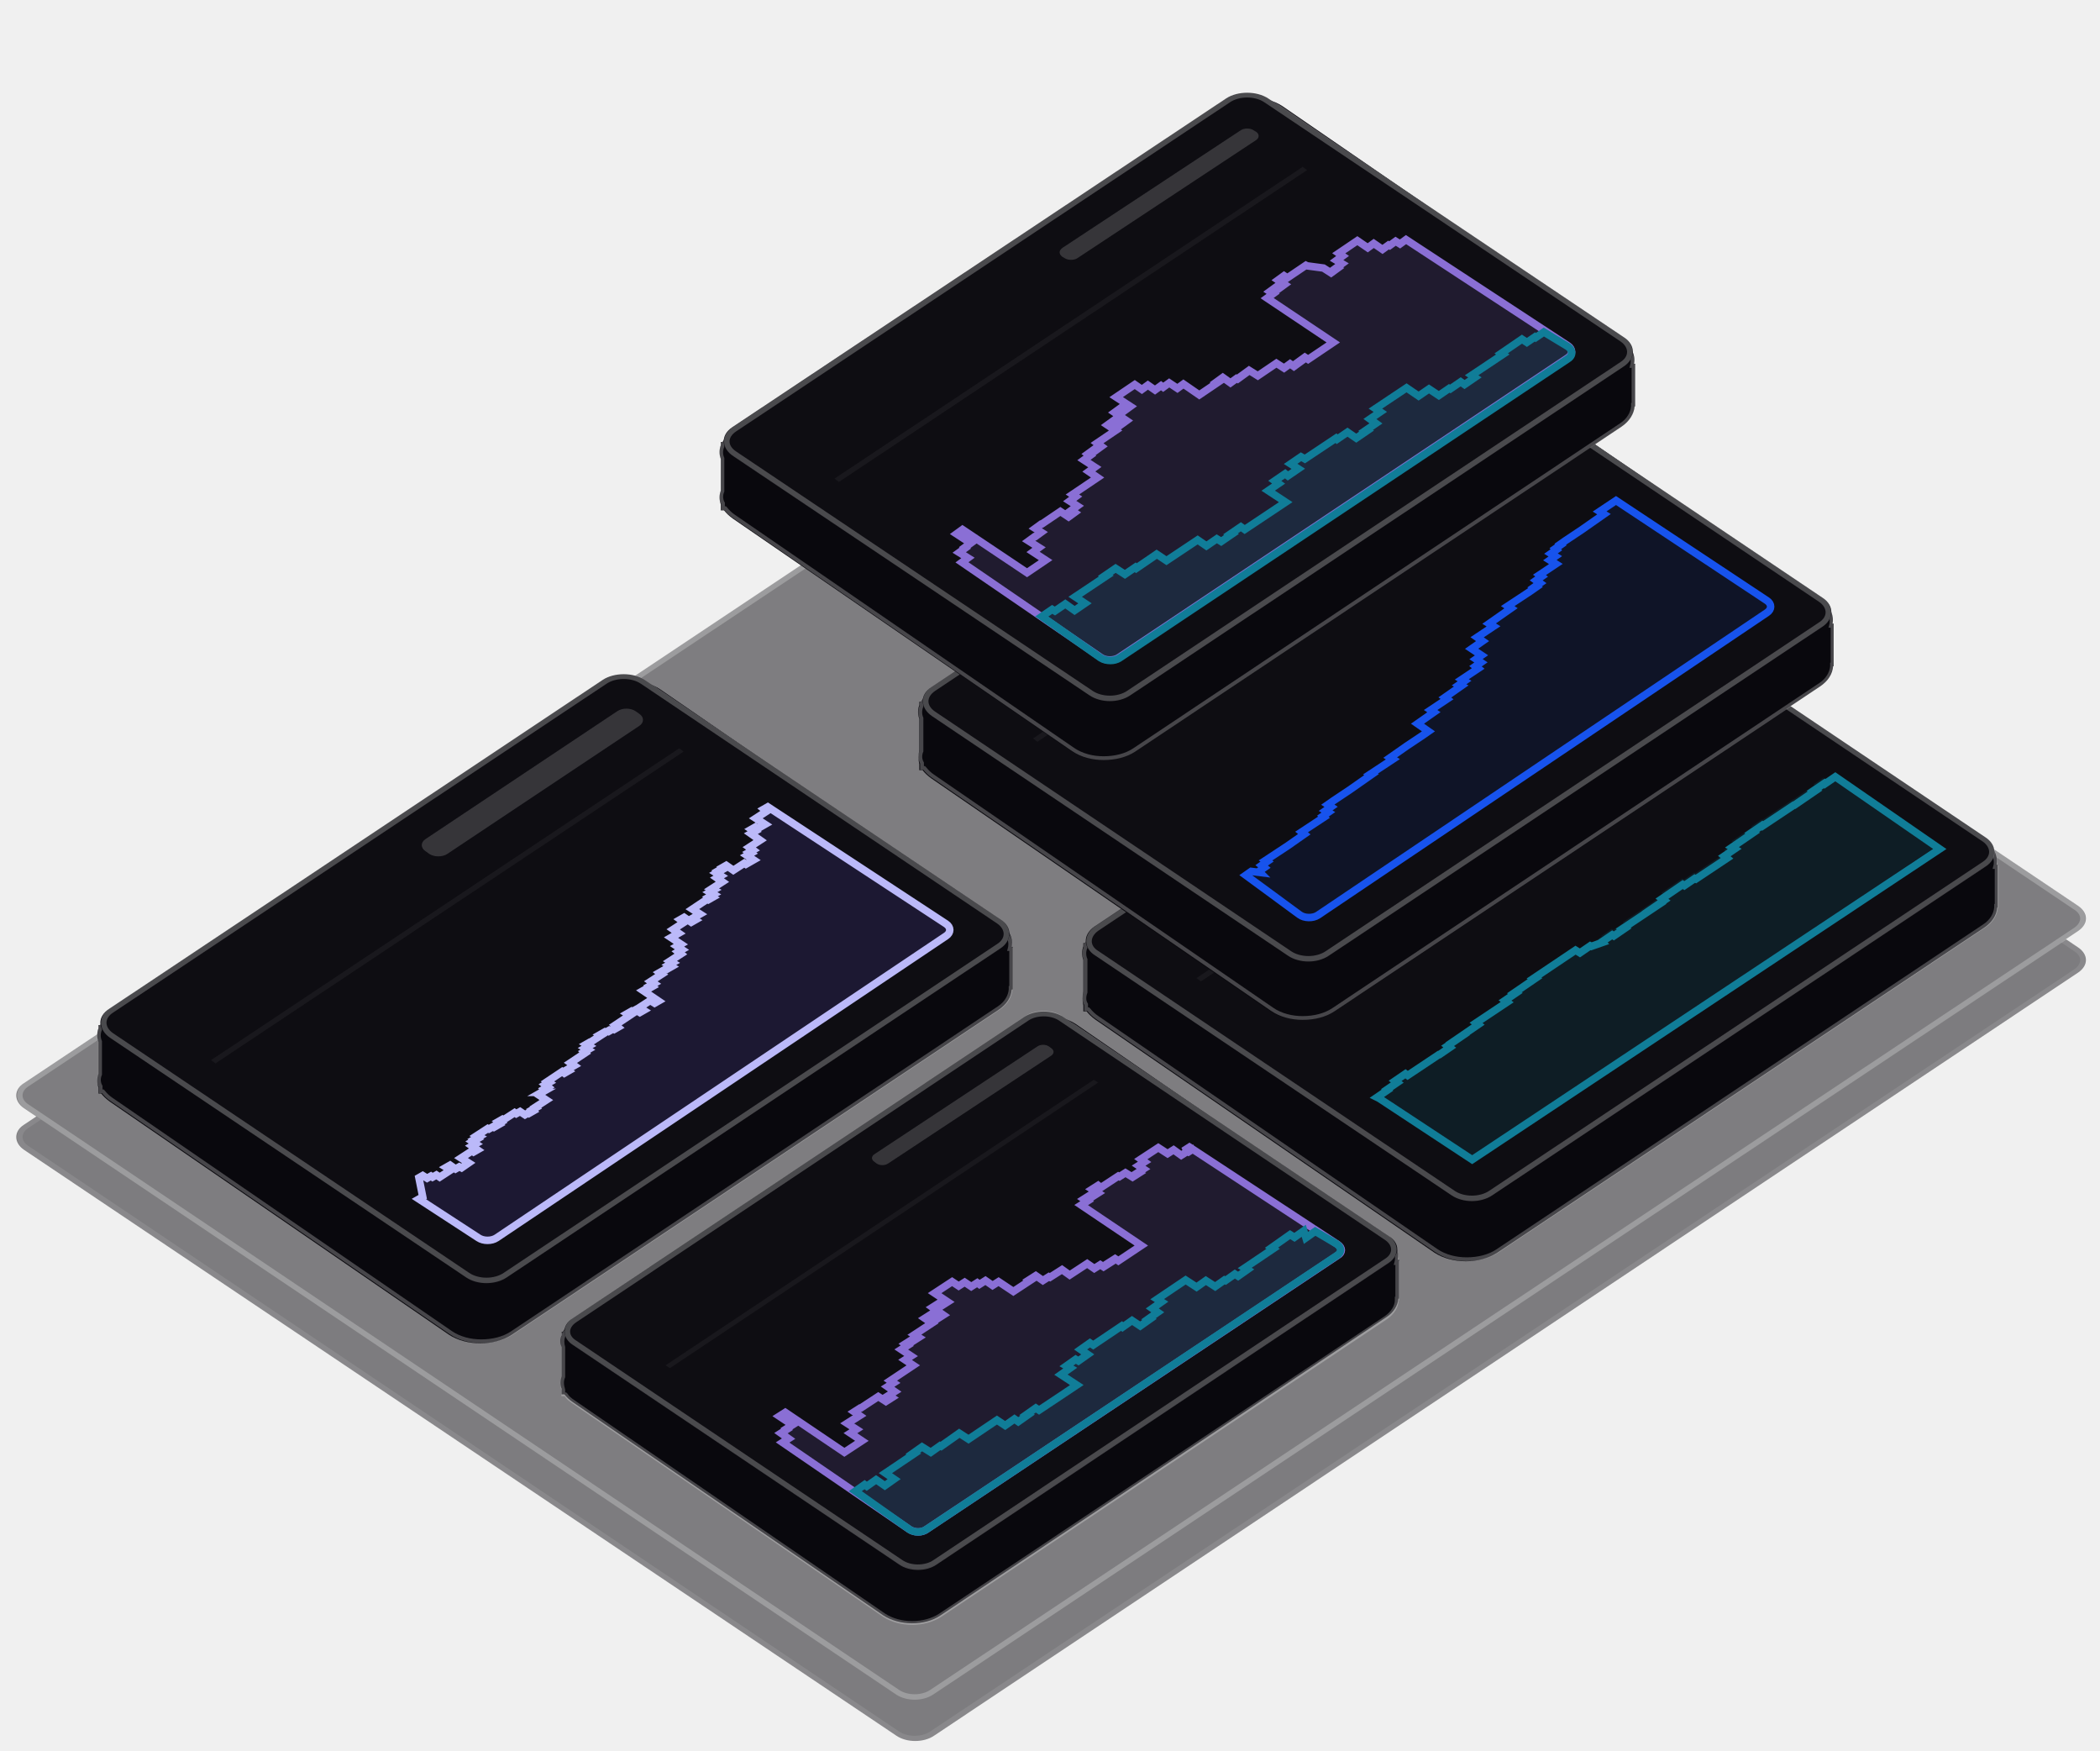
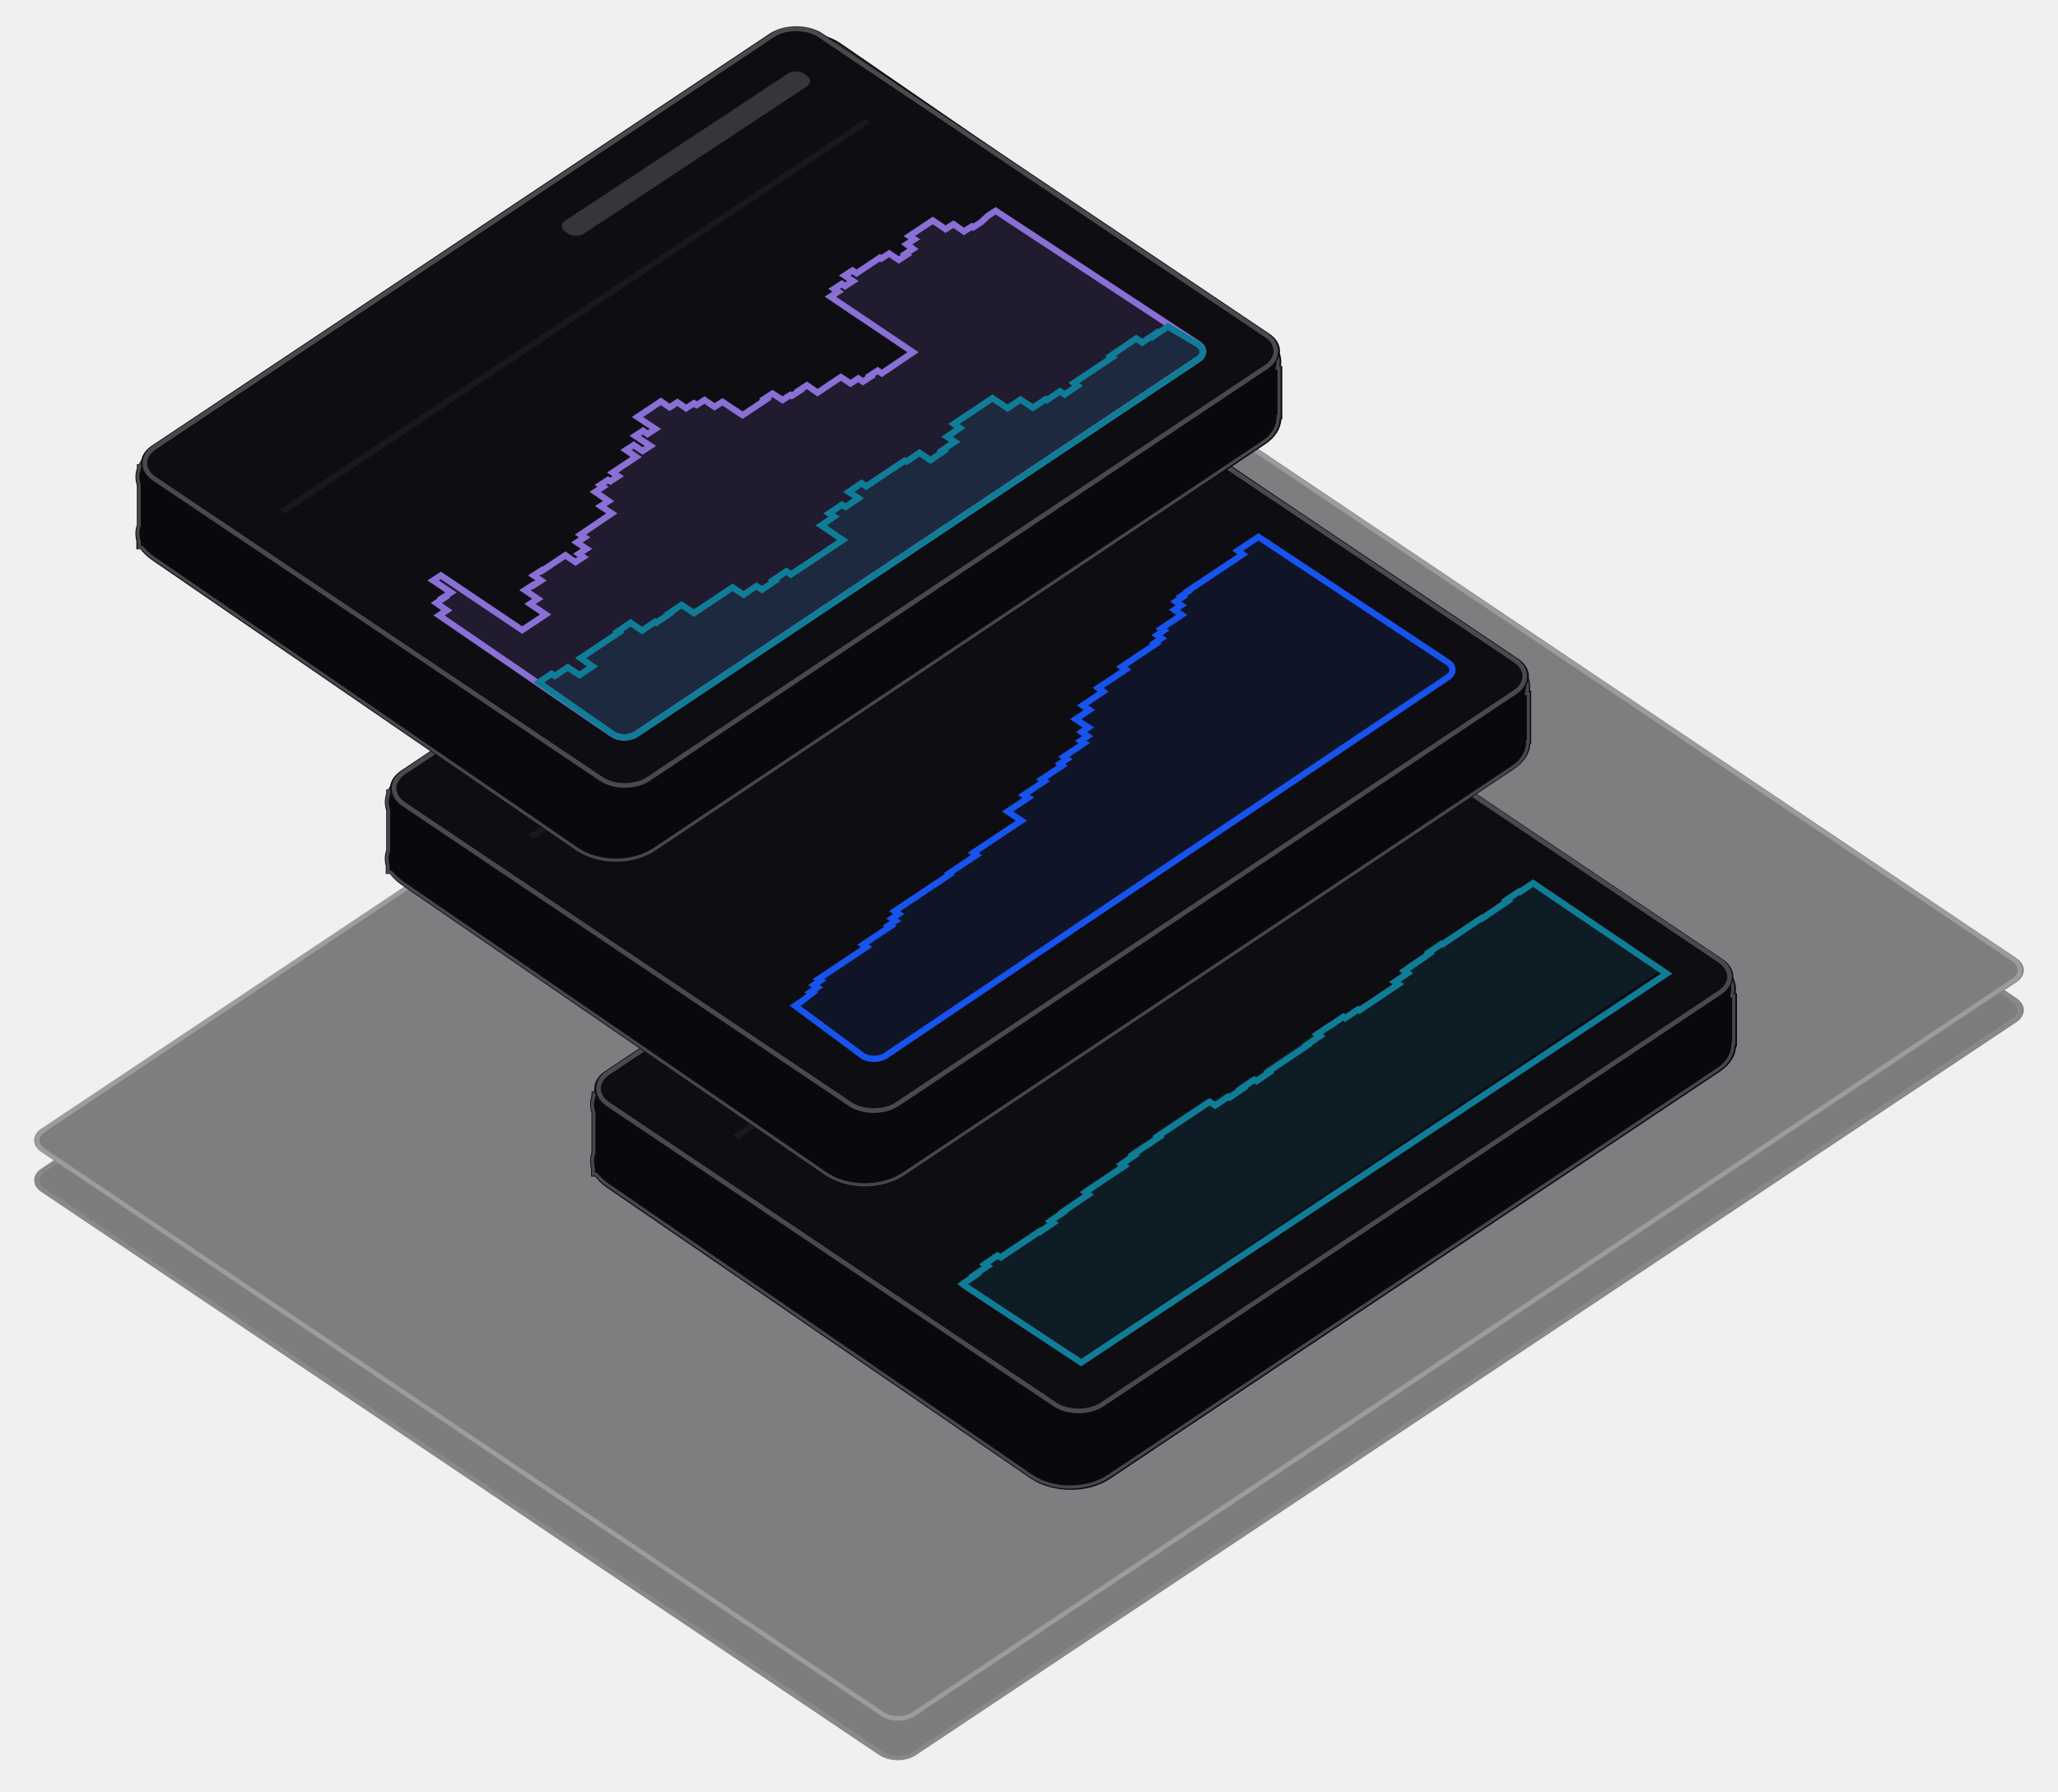
- <svg xmlns="http://www.w3.org/2000/svg" version="1.1" id="Layer_1" x="0px" y="0px" viewBox="0 0 384 320" style="enable-background:new 0 0 384 320;" xml:space="preserve">
+ <svg xmlns="http://www.w3.org/2000/svg" version="1.1" id="Layer_1" x="0px" y="0px" viewBox="0 0 448.1 390.1" style="enable-background:new 0 0 448.1 390.1;" xml:space="preserve">
  <style type="text/css">
	.st0{opacity:0.5;}
	.st1{fill:#09080D;}
	.st2{fill:none;stroke:#FFFFFF;stroke-opacity:0.1;}
	.st3{fill:#0B0A0F;}
	.st4{fill:none;stroke:#FFFFFF;stroke-opacity:0.25;}
	.st5{fill:none;stroke:#FFFFFF;stroke-width:0.691;stroke-opacity:0.25;}
	.st6{fill:#0E0D12;}
	.st7{fill:#FFFFFF;fill-opacity:5.000000e-02;}
- 	.st8{fill:#705BEF;fill-opacity:0.15;stroke:#BBB9F9;stroke-width:1.372;stroke-linecap:round;}
- 	.st9{opacity:0.2;fill:#D9D9D9;enable-background:new    ;}
- 	.st10{fill:#107D98;fill-opacity:0.15;}
- 	.st11{fill:none;stroke:#107D98;stroke-width:1.372;stroke-linecap:round;}
- 	.st12{fill:#1753ED;fill-opacity:0.1;stroke:#1753ED;stroke-width:1.372;stroke-linecap:round;}
- 	.st13{fill:#8A6FD5;fill-opacity:0.15;stroke:#8A6FD5;stroke-width:1.372;stroke-linecap:round;}
- 	.st14{fill:#107D98;fill-opacity:0.15;stroke:#107D98;stroke-width:1.372;stroke-linecap:round;}
+ 	.st8{fill:#107D98;fill-opacity:0.15;}
+ 	.st9{fill:none;stroke:#107D98;stroke-width:1.372;stroke-linecap:round;}
+ 	.st10{opacity:0.2;fill:#D9D9D9;enable-background:new    ;}
+ 	.st11{fill:#1753ED;fill-opacity:0.1;stroke:#1753ED;stroke-width:1.372;stroke-linecap:round;}
+ 	.st12{fill:#8A6FD5;fill-opacity:0.15;stroke:#8A6FD5;stroke-width:1.372;stroke-linecap:round;}
+ 	.st13{fill:#107D98;fill-opacity:0.15;stroke:#107D98;stroke-width:1.372;stroke-linecap:round;}
</style>
  <g class="st0">
-     <path class="st1" d="M4.4,205.6L213.7,66.1c1.9-1.3,5-1.3,6.9,0L380,173.2c1.9,1.3,1.9,3.3,0,4.6L170.8,317.3c-1.9,1.3-5,1.3-6.9,0   L4.4,210.2C2.5,208.9,2.5,206.8,4.4,205.6z" />
-     <path class="st2" d="M4.9,205.8L214.1,66.4c1.7-1.1,4.4-1.1,6.1,0l159.4,107.1c1.7,1.1,1.7,2.9,0,4.1L170.3,317   c-1.7,1.1-4.4,1.1-6.1,0L4.9,209.9C3.2,208.8,3.2,206.9,4.9,205.8z" />
-     <path class="st3" d="M4.4,198L213.7,58.5c1.9-1.3,5-1.3,6.9,0L380,165.6c1.9,1.3,1.9,3.3,0,4.6L170.8,309.7c-1.9,1.3-5,1.3-6.9,0   L4.4,202.6C2.5,201.3,2.5,199.2,4.4,198z" />
-     <path class="st4" d="M4.9,198.2L214.1,58.8c1.7-1.1,4.4-1.1,6.1,0l159.4,107.1c1.7,1.1,1.7,2.9,0,4.1L170.3,309.4   c-1.7,1.1-4.4,1.1-6.1,0L4.9,202.3C3.2,201.2,3.2,199.3,4.9,198.2z" />
-   </g>
-   <path class="st1" d="M18,196.3v-5.8c-0.3-0.8-0.3-1.7,0-2.5v-0.6h0.3c0.4-0.7,1-1.4,1.9-2l89-59.4c3.2-2.1,8.3-2.1,11.5,0l62,42.6  c1.8,1.2,2.6,2.9,2.3,4.5h0.2v7.8H185c-0.1,1.4-0.9,2.7-2.4,3.7l-89,59.4c-3.2,2.1-8.3,2.1-11.5,0l-62-42.6c-0.7-0.5-1.2-1-1.6-1.5  H18v-1.1C17.7,197.9,17.7,197.1,18,196.3L18,196.3z" />
-   <path class="st5" d="M18.3,196.4L18.3,196.4l0-5.9l0-0.1c-0.3-0.7-0.3-1.5,0-2.2l0-0.1v-0.3h0.1l0.1-0.2c0.4-0.7,1-1.3,1.8-1.9  l89-59.4h0c1.5-1,3.5-1.5,5.6-1.5c2,0,4,0.5,5.6,1.6l0,0l62,42.6l0,0c1.7,1.2,2.4,2.7,2.2,4.1l-0.1,0.4h0.3v7.1h-0.1l0,0.3  c-0.1,1.2-0.8,2.5-2.2,3.4l-89,59.4c-1.5,1-3.5,1.5-5.6,1.5c-2,0-4-0.5-5.6-1.6l0,0l-62-42.6l0,0c-0.6-0.4-1.1-0.9-1.5-1.4l-0.1-0.1  h-0.4v-0.8l0-0.1C18,197.9,18,197.1,18.3,196.4z" />
-   <path class="st6" d="M20,184.4l90.2-60.1c2.1-1.4,5.6-1.4,7.7,0l65.1,43.8c2.1,1.4,2.1,3.8,0,5.2l-90.2,60.1c-2.1,1.4-5.6,1.4-7.7,0  L20,189.6C17.8,188.1,17.8,185.8,20,184.4z" />
-   <path class="st4" d="M20.4,184.7l90.2-60.1c1.9-1.3,5-1.3,6.9,0l65.1,43.8c1.9,1.3,1.9,3.4,0,4.6l-90.2,60.1c-1.9,1.3-5,1.3-6.9,0  l-65.1-43.8C18.5,188,18.5,185.9,20.4,184.7z" />
-   <path class="st7" d="M38.6,193.8l85.6-57l0.8,0.6l-85.6,57L38.6,193.8z" />
-   <path class="st8" d="M77.3,218.8l-0.7,0.4l10.9,7.1c0.9,0.6,2.4,0.6,3.3,0l82.2-55.2c0.9-0.6,0.9-1.6,0-2.2l-32.6-21.4l-0.7,0.4  l0.5,0.4l-2,1.3l1.7,1.1l-0.7,0.4h0l-0.7,0.4l-0.4-0.3l-0.7,0.4l0.6,0.4l-0.7,0.4l1.7,1.2l-2,1.3l0.7,0.5l-0.7,0.4l0.3,0.2l-0.7,0.4  l1.2,0.8l-0.7,0.4l0,0l-0.7,0.4l-0.3-0.2l-2,1.3l-1.3-0.9l-0.7,0.4l0.1,0.1l-0.7,0.4l0.2,0.1l-0.7,0.4l0.8,0.5l-0.7,0.4l1,0.7  l-2,1.3l0.4,0.2l-0.7,0.4l0.7,0.4l-0.7,0.4l0.4,0.2l-0.7,0.4l-0.2-0.1l-2.7,1.8l1.4,0.9l-0.7,0.4l0,0l-0.7,0.4l0.5,0.3l-0.7,0.4  l-1.3-0.9l-0.7,0.4l0.7,0.5l-2,1.3l1,0.7l-0.7,0.4l0,0l-0.7,0.4l1.8,1.2l-0.7,0.4l0.9,0.6l-0.7,0.4l0.5,0.4l-2,1.3l0.5,0.3l-0.7,0.4  l0.5,0.3l-0.7,0.4l-0.1-0.1l-0.7,0.4l0,0l-0.7,0.4l0.4,0.3l-2,1.3l0.6,0.4l-0.7,0.4l0.3,0.2l-0.7,0.4l-0.2-0.1l-0.7,0.4l2.8,1.9  l-0.7,0.4l-0.8-0.5l-2,1.3l0.8,0.5l-0.7,0.4l-0.8-0.5l-0.7,0.4l-0.1-0.1l-0.7,0.4l0.5,0.3l-2.7,1.8l0.5,0.4l-0.7,0.4l-0.2-0.1  l-0.7,0.4l-0.1-0.1l-0.7,0.4l-0.1-0.1l-0.7,0.4l0.2,0.1l-2,1.3l-0.1,0l-0.7,0.4l0.5,0.3l-0.7,0.4l0.5,0.3l-0.7,0.4l0.2,0.2l-2.7,1.8  l0.7,0.5l-0.7,0.4l0,0l-0.7,0.4l0.3,0.2l-0.7,0.4l-0.4-0.3l-2.7,1.8l0.3,0.2l-0.7,0.4l0.5,0.4l-0.7,0.4l0.2,0.2l-0.7,0.4l0.1,0  l-0.7,0.4l1.5,1l-2,1.3l0.1,0.1l-0.7,0.4l0.2,0.2l-0.7,0.4l-0.1-0.1l-0.7,0.4l-0.9-0.6l-0.7,0.4l-0.3-0.2l-2,1.3l-0.2-0.1l-0.7,0.4  l0.3,0.2l-0.7,0.4l0.2,0.1l-0.7,0.4l-0.2-0.1l-0.7,0.4l-0.2-0.1l-2,1.3l0.4,0.2l-0.7,0.4l0.2,0.1l-0.7,0.4l0.6,0.4l-0.7,0.4l1,0.7  l-0.7,0.4l-0.3-0.2l-2,1.3l1.4,0.9l-1.3,0.9l-0.4-0.2l-0.7,0.4l-1-0.7l-0.7,0.4l0.8,0.5l-2,1.3l-0.6-0.4l-0.7,0.4l-0.3-0.2l-0.7,0.4  l-0.8-0.5l-0.7,0.4L77.3,218.8L77.3,218.8z" />
-   <path class="st9" d="M77.8,153.4l35.1-23.4c0.9-0.6,2.4-0.6,3.3,0l0.7,0.5c0.9,0.6,0.9,1.6,0,2.2l-35.1,23.4c-0.9,0.6-2.4,0.6-3.3,0  l-0.7-0.5C76.9,155,76.9,154,77.8,153.4z" />
-   <g>
-     <path class="st1" d="M198.1,181.3v-5.8c-0.3-0.8-0.3-1.7,0-2.5v-0.6h0.3c0.4-0.7,1-1.4,1.9-2l89-59.4c3.2-2.1,8.3-2.1,11.5,0   l62,42.6c1.8,1.2,2.6,2.9,2.3,4.5h0.2v7.8h-0.1c-0.1,1.4-0.9,2.7-2.4,3.7l-89,59.4c-3.2,2.1-8.3,2.1-11.5,0l-62-42.6   c-0.7-0.5-1.2-1-1.6-1.5h-0.6v-1.1C197.9,183,197.9,182.1,198.1,181.3L198.1,181.3z" />
-     <path class="st5" d="M198.5,181.4L198.5,181.4l0-5.9l0-0.1c-0.3-0.7-0.3-1.5,0-2.2l0-0.1v-0.3h0.1l0.1-0.2c0.4-0.7,1-1.3,1.8-1.9   l89-59.4h0c1.5-1,3.5-1.5,5.6-1.5c2,0,4,0.5,5.6,1.6l0,0l62,42.6l0,0c1.7,1.2,2.4,2.7,2.2,4.1l-0.1,0.4h0.3v7.1h-0.1l0,0.3   c-0.1,1.2-0.8,2.5-2.2,3.4l-89,59.4h0c-1.5,1-3.5,1.5-5.6,1.5c-2,0-4-0.5-5.6-1.6l0,0l-62-42.6l0,0c-0.6-0.4-1.1-0.9-1.5-1.4   l-0.1-0.1h-0.4v-0.8l0-0.1C198.2,183,198.2,182.2,198.5,181.4L198.5,181.4z" />
-     <path class="st6" d="M200.1,169.4l90.2-60.1c2.1-1.4,5.6-1.4,7.7,0l65.1,43.8c2.1,1.4,2.1,3.8,0,5.2L273,218.4   c-2.1,1.4-5.6,1.4-7.7,0l-65.1-43.8C198,173.2,198,170.9,200.1,169.4z" />
-     <path class="st4" d="M200.6,169.7l90.2-60.1c1.9-1.3,5-1.3,6.9,0l65.1,43.8c1.9,1.3,1.9,3.4,0,4.6l-90.2,60.1c-1.9,1.3-5,1.3-6.9,0   l-65.1-43.8C198.6,173.1,198.7,171,200.6,169.7z" />
-     <path class="st7" d="M218.8,178.8l85.6-57l0.8,0.6l-85.6,57L218.8,178.8z" />
-     <path class="st10" d="M333.1,143.3l1.9-1.3l19.1,12.7l-84.9,56.8l-16.9-11.2l-0.4-0.2l1.9-1.3l-0.1-0.1l1.9-1.3l-0.4-0.3l1.9-1.3   l0.4,0.3l5.7-3.8l0.1,0l1.9-1.3l-0.4-0.3l1.9-1.3l-0.1,0l1.9-1.3l0,0l1.9-1.3l-0.4-0.3l5.7-3.8l-0.4-0.3l1.9-1.3l-0.2-0.1l1.9-1.3   l0,0l1.9-1.3l-0.2-0.1l7.5-5.1l0.8,0.5l1.9-1.3l0.2,0.1l1.9-1.3l-0.1-0.1l1.9-1.3l0.3,0.2l1.9-1.3l-0.2-0.1l5.7-3.8l-0.1,0l1.9-1.3   l-0.4-0.3l1.9-1.3l0,0l1.9-1.3l0.3,0.2l1.9-1.3l0.2,0.1l5.7-3.8l-0.5-0.4l1.9-1.3l-0.5-0.3l1.9-1.3l0,0l1.9-1.3l-0.2-0.1l1.9-1.3   l0.1,0.1l5.7-3.8l0.1,0l1.9-1.3l0,0l1.9-1.3l-0.2-0.1l1.9-1.3L333.1,143.3L333.1,143.3z" />
-     <path class="st11" d="M335.7,142.1l-0.1-0.1 M335.6,142l-1.9,1.3l-0.1-0.1l-1.9,1.3l0.2,0.1l-1.9,1.3l0,0l-1.9,1.3l-0.1,0l-5.7,3.8   l-0.1-0.1l-1.9,1.3l0.2,0.1l-1.9,1.3l0,0l-1.9,1.3l0.5,0.3l-1.9,1.3l0.5,0.4l-5.7,3.8l-0.2-0.1l-1.9,1.3l-0.3-0.2l-1.9,1.3l0,0   l-1.9,1.3l0.4,0.3l-1.9,1.3l0.1,0l-5.7,3.8l0.2,0.1l-1.9,1.3l-0.3-0.2l-1.9,1.3l0.1,0.1L291,173l-0.2-0.1l-1.9,1.3l-0.8-0.5   l-7.6,5.1l0.2,0.1l-1.9,1.3l0,0l-1.9,1.3l0.2,0.1l-1.9,1.3l0.4,0.3l-5.7,3.8l0.4,0.3l-1.9,1.3l0,0l-1.9,1.3l0.1,0l-1.9,1.3l0.4,0.3   l-1.9,1.3l-0.1,0l-5.7,3.8l-0.4-0.3l-1.9,1.3l0.4,0.3l-1.9,1.3l0.1,0.1l-1.9,1.3l0.4,0.2l17,11.2l85.5-56.8L335.6,142L335.6,142z" />
-     <path class="st9" d="M259.2,137.7l35.1-23.4c0.9-0.6,2.4-0.6,3.3,0l0.7,0.5c0.9,0.6,0.9,1.6,0,2.2l-35.1,23.4   c-0.9,0.6-2.4,0.6-3.3,0l-0.7-0.5C258.2,139.4,258.2,138.4,259.2,137.7z" />
-     <path class="st9" d="M276.3,146.3l31.4-21.1c0.8-0.6,2.2-0.6,3,0l0.6,0.4c0.8,0.6,0.8,1.5,0,2l-31.4,21.1c-0.8,0.6-2.2,0.6-3,0   l-0.6-0.4C275.5,147.7,275.5,146.8,276.3,146.3z" />
+     <path class="st1" d="M9.1,254.4L248.6,94.7c2.2-1.5,5.7-1.4,7.9,0l182.5,122.6c2.2,1.5,2.2,3.8,0,5.3L199.4,382.2   c-2.2,1.5-5.7,1.4-7.9,0L9.1,259.6C6.9,258.2,6.9,255.8,9.1,254.4z" />
+     <path class="st2" d="M9.6,254.7L249,95c1.9-1.3,5-1.3,6.9,0l182.5,122.6c1.9,1.3,1.9,3.4,0,4.6L199,381.9c-1.9,1.3-5,1.3-6.9,0   L9.6,259.3C7.6,258,7.6,256,9.6,254.7z" />
+     <path class="st3" d="M9.1,245.7L248.6,86c2.2-1.5,5.7-1.4,7.9,0l182.5,122.6c2.2,1.5,2.2,3.8,0,5.3L199.4,373.5   c-2.2,1.5-5.7,1.4-7.9,0L9.1,250.9C6.9,249.5,6.9,247.1,9.1,245.7z" />
+     <path class="st4" d="M9.6,246L249,86.3c1.9-1.3,5-1.3,6.9,0l182.5,122.6c1.9,1.3,1.9,3.4,0,4.6L199,373.2c-1.9,1.3-5,1.3-6.9,0   L9.6,250.6C7.6,249.3,7.6,247.3,9.6,246z" />
  </g>
  <g>
-     <path class="st1" d="M168.1,137.2v-5.8c-0.3-0.8-0.3-1.7,0-2.5v-0.6h0.3c0.4-0.7,1-1.4,1.9-2l89-59.4c3.2-2.1,8.3-2.1,11.5,0   l62,42.6c1.8,1.2,2.6,2.9,2.3,4.5h0.2v7.8h-0.1c-0.1,1.4-0.9,2.7-2.4,3.7l-89,59.4c-3.2,2.1-8.3,2.1-11.5,0l-62-42.6   c-0.7-0.5-1.2-1-1.6-1.5h-0.6v-1.1C167.9,138.8,167.9,138,168.1,137.2L168.1,137.2z" />
-     <path class="st5" d="M168.5,137.3L168.5,137.3l0-5.9l0-0.1c-0.3-0.7-0.3-1.5,0-2.2l0-0.1v-0.3h0.1l0.1-0.2c0.4-0.7,1-1.3,1.8-1.9   l89-59.4h0c1.5-1,3.5-1.5,5.6-1.5c2,0,4,0.5,5.6,1.6l0,0l62,42.6l0,0c1.7,1.2,2.4,2.7,2.2,4.1l-0.1,0.4h0.3v7.1h-0.1l0,0.3   c-0.1,1.2-0.8,2.5-2.2,3.4l-89,59.4h0c-1.5,1-3.5,1.5-5.6,1.5c-2,0-4-0.5-5.6-1.6l0,0l-62-42.6l0,0c-0.6-0.4-1.1-0.9-1.5-1.4   l-0.1-0.1h-0.4v-0.8l0-0.1C168.2,138.8,168.2,138,168.5,137.3L168.5,137.3z" />
-     <path class="st6" d="M170.3,125.6l90.2-60.1c2.1-1.4,5.6-1.4,7.7,0l65.1,43.8c2.1,1.4,2.1,3.8,0,5.2l-90.2,60.1   c-2.1,1.4-5.6,1.4-7.7,0l-65.1-43.8C168.2,129.3,168.2,127,170.3,125.6z" />
-     <path class="st4" d="M170.7,125.9l90.2-60.1c1.9-1.3,5-1.3,6.9,0l65.1,43.8c1.9,1.3,1.9,3.4,0,4.6l-90.2,60.1c-1.9,1.3-5,1.3-6.9,0   l-65.1-43.8C168.8,129.2,168.8,127.2,170.7,125.9z" />
-     <path class="st7" d="M188.9,135l85.6-57l0.8,0.6l-85.6,57L188.9,135z" />
-     <path class="st12" d="M228.8,159.3l-1,0.7l9.8,7.2c0.9,0.7,2.5,0.7,3.4,0.1l82.1-55.3c0.9-0.6,0.9-1.6,0-2.2l-27.6-18.3l-3,2   l0.8,0.5l-1,0.7l-1,0.7l-1,0.7l-1,0.7l-3,2l-1,0.7l0.1,0.1l-1,0.7l0.2,0.2l-1,0.7l0.8,0.5l-1,0.7l1.1,0.7l-3,2l0.4,0.3l-1,0.7   l0.7,0.5l-1,0.7l0.2,0.1l-1,0.7l-4.1,2.7l0.6,0.4l-1,0.7l-1,0.7l-1,0.7l-1,0.7l0.8,0.5l-3,2l1,0.7l-1,0.7l0,0l-1,0.7l1.8,1.2   l-1,0.7l0.9,0.6l-1,0.7l0.5,0.4l-3,2l0.5,0.3l-1,0.7l0.4,0.2l-1,0.7l-1,0.7l-1,0.7l0.4,0.3l-3,2l0.6,0.4l-1,0.7l-1,0.7l-1,0.7   l2,1.4l-1,0.7l-3,2l-1,0.7l-1,0.7l-1,0.7l0.5,0.3l-4.1,2.7l0.2,0.1l-1,0.7l-1,0.7l-1,0.7l-1,0.7l-3,2l-1,0.7l0.6,0.4l-1,0.7   l0.5,0.3l-1,0.7l0.2,0.2l-4.1,2.7l0.5,0.4l-1,0.7l-1,0.7l-1,0.7l-4.1,2.7l0.3,0.2l-1,0.7l0.5,0.4l-1,0.7l0.2,0.2L228.8,159.3   L228.8,159.3L228.8,159.3z" />
-     <path class="st9" d="M228.5,92.5L263.6,69c0.9-0.6,2.4-0.6,3.3,0l0.7,0.5c0.9,0.6,0.9,1.6,0,2.2l-35.1,23.4c-0.9,0.6-2.4,0.6-3.3,0   l-0.7-0.5C227.6,94.1,227.6,93.1,228.5,92.5z" />
+     <path class="st1" d="M128.8,250.9v-8.6c-0.4-1.2-0.4-2.5,0-3.7v-0.9h0.4c0.6-1.1,1.5-2.1,2.9-3l132.7-88.6c4.7-3.2,12.4-3.2,17.2,0   l92.4,63.5c2.7,1.8,3.9,4.3,3.5,6.7h0.3v11.6h-0.2c-0.1,2-1.3,4-3.6,5.5l-132.7,88.6c-4.7,3.2-12.4,3.2-17.2,0L132,258.5   c-1-0.7-1.8-1.5-2.4-2.3h-0.9v-1.7C128.4,253.4,128.4,252.1,128.8,250.9L128.8,250.9z" />
+     <path class="st5" d="M129.3,251.1L129.3,251.1l0-8.8l0-0.1c-0.4-1.1-0.4-2.3,0-3.3l0-0.1v-0.5h0.2l0.1-0.3c0.5-1,1.4-2,2.7-2.8   L265,146.5h0c2.3-1.5,5.3-2.3,8.3-2.3c3,0,6,0.8,8.3,2.3l0,0l92.4,63.5l0,0c2.6,1.7,3.6,4,3.2,6.2l-0.1,0.6h0.4v10.5h-0.2l0,0.5   c-0.1,1.8-1.1,3.7-3.3,5.1l-132.7,88.6h0c-2.3,1.5-5.3,2.3-8.3,2.3c-3,0-6-0.8-8.3-2.3l0,0l-92.4-63.5l0,0c-1-0.7-1.7-1.4-2.3-2.1   l-0.2-0.2h-0.6v-1.2l0-0.1C128.9,253.4,128.9,252.2,129.3,251.1L129.3,251.1z" />
+     <path class="st6" d="M131.8,233.2l134.5-89.7c3.2-2.1,8.4-2.1,11.5,0l97.2,65.3c3.2,2.1,3.2,5.6,0,7.7l-134.5,89.7   c-3.2,2.1-8.4,2.1-11.5,0l-97.2-65.3C128.6,238.8,128.6,235.3,131.8,233.2z" />
+     <path class="st4" d="M132.4,233.6L267,143.9c2.8-1.9,7.5-1.9,10.3,0l97.2,65.3c2.8,1.9,2.8,5,0,6.9l-134.5,89.7   c-2.8,1.9-7.5,1.9-10.3,0l-97.2-65.3C129.6,238.6,129.6,235.5,132.4,233.6z" />
+     <path class="st7" d="M159.6,247.2l127.6-85.1l1.2,0.8L160.8,248L159.6,247.2z" />
+     <path class="st8" d="M330.2,194.2l2.8-1.9l28.5,19L234.8,296l-25.1-16.7l-0.5-0.4l2.8-1.9l-0.2-0.1l2.8-1.9l-0.6-0.4l2.8-1.9   l0.6,0.4l8.4-5.7l0.1,0.1l2.8-1.9l-0.6-0.4l2.8-1.9l-0.1-0.1l2.8-1.9l0,0l2.8-1.9l-0.7-0.5l8.4-5.7l-0.6-0.4l2.8-1.9l-0.3-0.2   l2.8-1.9l0.1,0l2.8-1.9l-0.3-0.2l11.2-7.5l1.2,0.8l2.8-1.9l0.3,0.2l2.8-1.9l-0.2-0.1l2.8-1.9l0.5,0.3l2.8-1.9l-0.2-0.2l8.4-5.7   l-0.1-0.1l2.8-1.9L286,225l2.8-1.9l0.1,0l2.8-1.9l0.4,0.3l2.8-1.9l0.3,0.2l8.4-5.7l-0.8-0.5l2.8-1.9l-0.7-0.5l2.8-1.9l-0.1,0   l2.8-1.9l-0.2-0.2l2.8-1.9l0.2,0.1l8.4-5.7l0.1,0.1l2.8-1.9l0,0l2.8-1.9l-0.3-0.2l2.8-1.9L330.2,194.2L330.2,194.2z" />
+     <path class="st9" d="M334,192.5l-0.2-0.1 M333.8,192.3l-2.8,1.9l-0.2-0.1L328,196l0.3,0.2l-2.8,1.9l0,0l-2.8,1.9l-0.1-0.1l-8.5,5.7   l-0.2-0.1l-2.8,1.9l0.2,0.2l-2.8,1.9l0.1,0l-2.8,1.9l0.7,0.5l-2.8,1.9l0.8,0.5l-8.5,5.7l-0.3-0.2l-2.8,1.9l-0.4-0.3l-2.8,1.9   l-0.1,0l-2.8,1.9l0.6,0.4l-2.8,1.9l0.1,0.1l-8.5,5.7l0.2,0.2l-2.8,1.9l-0.5-0.3l-2.8,1.9l0.2,0.1l-2.8,1.9l-0.3-0.2l-2.8,1.9   l-1.2-0.8l-11.3,7.5l0.3,0.2l-2.8,1.9l-0.1,0l-2.8,1.9l0.3,0.2l-2.8,1.9l0.6,0.4l-8.5,5.7l0.7,0.5l-2.8,1.9l0,0l-2.8,1.9l0.1,0.1   l-2.8,1.9l0.6,0.4l-2.8,1.9l-0.1-0.1l-8.5,5.7l-0.7-0.4l-2.8,1.9l0.6,0.4l-2.8,1.9l0.2,0.1l-2.8,1.9l0.5,0.4l25.3,16.7l127.5-84.7   L333.8,192.3L333.8,192.3z" />
+     <path class="st10" d="M219.8,185.9l52.4-34.9c1.4-0.9,3.6-0.9,5,0l1,0.7c1.4,0.9,1.4,2.4,0,3.3L225.8,190c-1.4,0.9-3.6,0.9-5,0   l-1-0.7C218.5,188.3,218.5,186.8,219.8,185.9z" />
+     <path class="st10" d="M245.4,198.6l46.9-31.5c1.2-0.8,3.2-0.8,4.4,0l0.9,0.6c1.2,0.8,1.2,2.2,0,3l-46.9,31.5   c-1.2,0.8-3.2,0.8-4.4,0l-0.9-0.6C244.2,200.8,244.2,199.5,245.4,198.6z" />
+   </g>
+   <g>
+     <path class="st1" d="M84.1,185.1v-8.6c-0.4-1.2-0.4-2.5,0-3.7v-0.9h0.4c0.6-1.1,1.5-2.1,2.9-3L220,80.2c4.7-3.2,12.4-3.2,17.2,0   l92.4,63.5c2.7,1.8,3.9,4.3,3.5,6.7h0.3v11.6h-0.2c-0.1,2-1.3,4-3.6,5.5l-132.7,88.6c-4.7,3.2-12.4,3.2-17.2,0l-92.4-63.5   c-1-0.7-1.8-1.5-2.4-2.3h-0.9v-1.7C83.7,187.5,83.7,186.3,84.1,185.1L84.1,185.1z" />
+     <path class="st5" d="M84.6,185.2L84.6,185.2l0-8.8l0-0.1c-0.4-1.1-0.4-2.3,0-3.3l0-0.1v-0.5h0.2l0.1-0.3c0.5-1,1.4-2,2.7-2.8   l132.7-88.6h0c2.3-1.5,5.3-2.3,8.3-2.3c3,0,6,0.8,8.3,2.3l0,0l92.4,63.5l0,0c2.6,1.7,3.6,4,3.2,6.2l-0.1,0.6h0.4v10.5h-0.2l0,0.5   c-0.1,1.8-1.1,3.7-3.3,5.1l-132.7,88.6h0c-2.3,1.5-5.3,2.3-8.3,2.3c-3,0-6-0.8-8.3-2.3l0,0l-92.4-63.5l0,0c-1-0.7-1.7-1.4-2.3-2.1   l-0.2-0.2h-0.6v-1.2l0-0.1C84.2,187.5,84.2,186.3,84.6,185.2L84.6,185.2z" />
+     <path class="st6" d="M87.3,167.8l134.5-89.7c3.2-2.1,8.4-2.1,11.5,0l97.2,65.3c3.2,2.1,3.2,5.6,0,7.7L196,240.8   c-3.2,2.1-8.4,2.1-11.5,0l-97.2-65.3C84.1,173.4,84.1,170,87.3,167.8z" />
+     <path class="st4" d="M87.9,168.2l134.5-89.7c2.8-1.9,7.5-1.9,10.3,0l97.2,65.3c2.8,1.9,2.8,5,0,6.9l-134.5,89.7   c-2.8,1.9-7.5,1.9-10.3,0l-97.2-65.3C85.1,173.2,85.1,170.1,87.9,168.2z" />
+     <path class="st7" d="M115.1,181.8l127.6-85.1l1.2,0.8l-127.6,85.1L115.1,181.8z" />
+     <path class="st11" d="M174.6,218l-1.5,1l14.6,10.8c1.3,1,3.7,1,5.1,0.1l122.4-82.4c1.4-0.9,1.4-2.4,0-3.3L274,116.9l-4.5,3l1.1,0.8   l-1.5,1l-1.5,1l-1.5,1l-1.5,1l-4.5,3l-1.5,1l0.1,0.1l-1.5,1l0.3,0.2l-1.5,1l1.2,0.8l-1.5,1l1.6,1.1l-4.5,3l0.6,0.4l-1.5,1l1,0.7   l-1.5,1l0.3,0.2l-1.5,1l-6,4l0.9,0.6l-1.5,1l-1.5,1l-1.5,1l-1.5,1l1.1,0.8l-4.5,3l1.5,1l-1.5,1l0,0l-1.5,1l2.8,1.8l-1.5,1l1.3,0.9   l-1.5,1l0.8,0.5l-4.5,3l0.7,0.5l-1.5,1l0.5,0.4l-1.5,1l-1.5,1l-1.5,1l0.6,0.4l-4.5,3l1,0.6l-1.5,1l-1.5,1l-1.5,1l3,2l-1.5,1l-4.5,3   l-1.5,1l-1.5,1l-1.5,1l0.7,0.5l-6,4l0.2,0.2l-1.5,1l-1.5,1l-1.5,1l-1.5,1l-4.5,3l-1.5,1l0.9,0.6l-1.5,1l0.8,0.5l-1.5,1l0.4,0.2   l-6,4l0.8,0.5l-1.5,1l-1.5,1l-1.5,1l-6,4l0.5,0.3l-1.5,1l0.8,0.5l-1.5,1l0.4,0.2L174.6,218L174.6,218L174.6,218z" />
+     <path class="st10" d="M174.1,118.4l52.4-34.9c1.4-0.9,3.6-0.9,5,0l1,0.7c1.4,0.9,1.4,2.4,0,3.3l-52.4,34.9c-1.4,0.9-3.6,0.9-5,0   l-1-0.7C172.7,120.8,172.8,119.3,174.1,118.4z" />
    <g>
-       <path class="st1" d="M131.8,89.7v-5.8c-0.3-0.8-0.3-1.7,0-2.5v-0.6h0.3c0.4-0.7,1-1.4,1.9-2l89-59.4c3.2-2.1,8.3-2.1,11.5,0    l62,42.6c1.8,1.2,2.6,2.9,2.3,4.5h0.2v7.8h-0.1c-0.1,1.3-0.9,2.7-2.4,3.7l-89,59.4c-3.2,2.1-8.3,2.1-11.5,0l-62-42.6    c-0.7-0.5-1.2-1-1.6-1.5h-0.6v-1.1C131.5,91.3,131.5,90.5,131.8,89.7L131.8,89.7z" />
-       <path class="st5" d="M132.1,89.8L132.1,89.8l0-5.9l0-0.1c-0.3-0.7-0.3-1.5,0-2.2l0-0.1v-0.3h0.1l0.1-0.2c0.4-0.7,1-1.3,1.8-1.9    l89-59.4h0c1.5-1,3.5-1.5,5.6-1.5c2,0,4,0.5,5.6,1.6l0,0l62,42.6l0,0c1.7,1.2,2.4,2.7,2.2,4.1l-0.1,0.4h0.3v7.1h-0.1l0,0.3    c-0.1,1.2-0.8,2.5-2.2,3.4l-89,59.4h0c-1.5,1-3.5,1.5-5.6,1.5c-2,0-4-0.5-5.6-1.6l0,0l-62-42.6l0,0c-0.6-0.4-1.1-0.9-1.5-1.4    l-0.1-0.1h-0.4v-0.8l0-0.1C131.8,91.3,131.8,90.5,132.1,89.8L132.1,89.8z" />
-       <path class="st6" d="M133.9,78.1L224.2,18c2.1-1.4,5.6-1.4,7.7,0L297,61.7c2.1,1.4,2.1,3.8,0,5.2l-90.2,60.1    c-2.1,1.4-5.6,1.4-7.7,0l-65.1-43.8C131.8,81.9,131.8,79.5,133.9,78.1z" />
-       <path class="st4" d="M134.4,78.4l90.2-60.1c1.9-1.3,5-1.3,6.9,0L296.6,62c1.9,1.3,1.9,3.4,0,4.6l-90.2,60.1c-1.9,1.3-5,1.3-6.9,0    L134.4,83C132.4,81.7,132.4,79.7,134.4,78.4z" />
-       <path class="st7" d="M152.6,87.5l85.6-57l0.8,0.6l-85.6,57L152.6,87.5z" />
-       <path class="st13" d="M256,44.6l1.1-0.8l29.6,19.4c0.9,0.6,0.9,1.6,0,2.2l-82.1,54.8c-0.9,0.6-2.4,0.6-3.3,0l-25.4-17.4l1.1-0.8    l-1.6-1l1.1-0.8l-0.1-0.1l1.1-0.8l-2.6-1.7l1.1-0.8l11.8,7.9l3.4-2.3l-2.3-1.5l1.1-0.8l-1.9-1.2l1.1-0.8l0.1,0l1.1-0.8l-1.1-0.7    l1.1-0.8l0.1,0l3.4-2.3l1.5,1l1.1-0.8l-0.6-0.4l1.1-0.8l-1.4-0.9l1.1-0.8l-0.6-0.4l4.6-3.1l-1.6-1.1l1.1-0.8l-2-1.3l1.1-0.8    l-0.4-0.3l1.1-0.8l0.3,0.2l1.1-0.8l-0.8-0.6l3.4-2.3l-1.5-1l1.1-0.8l1.3,0.8l1.1-0.8l-2.2-1.5l1.1-0.8l0.7,0.5l1.1-0.8l-2.6-1.7    l3.4-2.3l1.3,0.9l1.1-0.8l1.3,0.9l1.1-0.8l0.4,0.3l1.1-0.8l1.5,1l1.1-0.8l2.9,2l3.4-2.3l-0.2-0.1l1.1-0.8l1.4,1l1.1-0.8l0.2,0.1    l1.1-0.8l-0.1,0l1.1-0.8l1.6,1l3.4-2.3l1.4,0.9l1.1-0.8l0.7,0.5l1.1-0.8l-0.2-0.1l1.1-0.8l0.6,0.4l4.6-3.1l-12.1-8.1l1.1-0.8    l-0.6-0.4l1.1-0.8l0.5,0.3l1.1-0.8l-1.2-0.8l1.1-0.8l0.6,0.4l3.4-2.3l0.2,0.1L242,49l1.4,0.9l1.1-0.8l-0.2-0.1l1.1-0.8l-1-0.6    l1.1-0.8l-0.7-0.5l3.4-2.3l1.9,1.3l1.1-0.8l1.6,1.1l1.1-0.8l0.2,0.1l1.1-0.8L256,44.6L256,44.6z" />
-       <path class="st14" d="M280.4,62l1.9-1.3l4.3,2.6c1,0.6,1.1,1.7,0.1,2.3l-82,54.7c-0.9,0.6-2.4,0.6-3.4,0l-10.8-7.6l1.9-1.3    l0.5,0.3l1.9-1.3l1.7,1.2l1.9-1.3l-1.8-1.2l5.7-3.8l-0.2-0.1l1.9-1.3l1.7,1.1l1.9-1.3l0.2,0.2l1.9-1.3l-0.1,0l1.9-1.3l1.8,1.2    l5.7-3.8l1.6,1.1l1.9-1.3l0.8,0.5l1.9-1.3l-0.2-0.1l1.9-1.3l0.7,0.5l7.5-5l-3.2-2.1l1.9-1.3l-0.7-0.5l1.9-1.3l0.5,0.4l1.9-1.3    l-1.4-0.9l1.9-1.3l0.7,0.4l5.7-3.8l0.2,0.2l1.9-1.3l1.6,1.1l1.9-1.3l-0.2-0.1l1.9-1.3l-1.1-0.8l1.9-1.3l-0.9-0.6l5.7-3.8l2.2,1.5    l1.9-1.3l1.8,1.2l1.9-1.3l0.2,0.1l1.9-1.3l0.7,0.5l1.9-1.3l-0.6-0.4l5.7-3.8l-0.3-0.2l1.9-1.3l0,0l1.9-1.3l0.9,0.6l1.9-1.3    L280.4,62L280.4,62z" />
-       <path class="st9" d="M194.3,45.3l32.6-21.5c0.6-0.4,1.7-0.4,2.3,0l0.5,0.3c0.6,0.4,0.6,1.1,0,1.5L197,47.2c-0.6,0.4-1.7,0.4-2.3,0    l-0.5-0.3C193.6,46.4,193.6,45.8,194.3,45.3z" />
-     </g>
-     <g>
-       <path class="st1" d="M102.7,251.6v-5.3c-0.3-0.7-0.3-1.5,0-2.2v-0.6h0.2c0.4-0.7,0.9-1.3,1.8-1.9l81.5-54.4c2.9-2,7.6-1.9,10.5,0    l56.8,39c1.7,1.1,2.4,2.6,2.1,4.1h0.2v7.1h-0.1c-0.1,1.2-0.8,2.5-2.2,3.4L172,295.3c-2.9,2-7.6,1.9-10.5,0l-56.8-39    c-0.6-0.4-1.1-0.9-1.5-1.4h-0.5v-1C102.4,253.2,102.4,252.4,102.7,251.6L102.7,251.6z" />
-       <path class="st5" d="M103,251.7L103,251.7l0-5.4l0,0c-0.2-0.7-0.2-1.4,0-2l0,0v-0.3h0.1l0.1-0.2c0.3-0.6,0.9-1.2,1.7-1.7    l81.5-54.4h0c1.4-0.9,3.2-1.4,5.1-1.4c1.9,0,3.7,0.5,5.1,1.4l0,0l56.8,39l0,0c1.6,1.1,2.2,2.5,2,3.8l-0.1,0.4h0.2v6.5h-0.1l0,0.3    c0,1.1-0.7,2.3-2,3.2l-81.5,54.4h0c-1.4,0.9-3.2,1.4-5.1,1.4c-1.9,0-3.7-0.5-5.1-1.4l0,0l-56.8-39l0,0c-0.6-0.4-1.1-0.8-1.4-1.3    l-0.1-0.1H103v-0.8l0,0C102.7,253.1,102.7,252.4,103,251.7L103,251.7z" />
-       <path class="st6" d="M104.7,241l82.6-55.1c2-1.3,5.1-1.3,7.1,0L254,226c2,1.3,2,3.4,0,4.7l-82.6,55.1c-2,1.3-5.1,1.3-7.1,0    l-59.6-40.1C102.7,244.5,102.7,242.3,104.7,241z" />
-       <path class="st4" d="M105.1,241.3l82.6-55.1c1.7-1.2,4.6-1.2,6.3,0l59.6,40.1c1.7,1.2,1.7,3.1,0,4.2L171,285.6    c-1.7,1.2-4.6,1.2-6.3,0l-59.6-40.1C103.3,244.4,103.3,242.5,105.1,241.3z" />
-       <path class="st7" d="M121.7,249.6l78.3-52.2l0.8,0.5l-78.3,52.2L121.7,249.6z" />
-       <path class="st13" d="M216.4,210.4l1.1-0.7l27.1,17.8c0.9,0.6,0.9,1.5,0,2l-75.2,50.1c-0.8,0.6-2.2,0.6-3.1,0l-23.2-15.9l1.1-0.7    l-1.4-1l1.1-0.7l-0.1-0.1l1.1-0.7l-2.4-1.6l1.1-0.7l10.8,7.3l3.2-2.1l-2.1-1.4l1.1-0.7l-1.7-1.1l1.1-0.7l0.1,0l1.1-0.7l-1-0.7    l1.1-0.7l0.1,0l3.2-2.1l1.4,0.9l1.1-0.7l-0.6-0.4l1.1-0.7l-1.3-0.9l1.1-0.7l-0.6-0.4l4.2-2.8l-1.5-1l1.1-0.7l-1.8-1.2l1.1-0.7    l-0.4-0.3l1.1-0.7l0.3,0.2l1.1-0.7l-0.8-0.5l3.2-2.1l-1.3-0.9l1.1-0.7l1.2,0.8l1.1-0.7l-2-1.4l1.1-0.7l0.6,0.4l1.1-0.7l-2.4-1.6    l3.2-2.1l1.2,0.8l1.1-0.7l1.2,0.8l1.1-0.7l0.4,0.3l1.1-0.7l1.3,0.9l1.1-0.7l2.7,1.8l3.2-2.1l-0.2-0.1l1.1-0.7l1.3,0.9l1.1-0.7    l0.2,0.1l1.1-0.7l0,0l1.1-0.7l1.4,1l3.2-2.1l1.3,0.9l1.1-0.7l0.6,0.4l1.1-0.7l-0.1-0.1l1.1-0.7l0.6,0.4l4.2-2.8l-11-7.4l1.1-0.7    l-0.6-0.4l1.1-0.7l0.4,0.3l1.1-0.7l-1.1-0.7l1.1-0.7l0.5,0.4l3.2-2.1l0.2,0.1l1.1-0.7l1.3,0.8l1.1-0.7l-0.2-0.1l1.1-0.7l-0.9-0.6    l1.1-0.7l-0.7-0.5l3.2-2.1l1.7,1.1l1.1-0.7l1.4,1l1.1-0.7l0.2,0.1l1.1-0.7L216.4,210.4L216.4,210.4z" />
-       <path class="st14" d="M238.8,226.3l1.7-1.2l3.9,2.3c0.9,0.6,1,1.5,0.1,2.1l-75.1,50.1c-0.9,0.6-2.2,0.6-3.1,0l-9.9-7l1.7-1.2    l0.4,0.3l1.7-1.2l1.6,1.1l1.7-1.2l-1.6-1.1l5.2-3.5l-0.2-0.1l1.7-1.2l1.6,1l1.7-1.2l0.2,0.1l1.7-1.2l-0.1,0l1.7-1.2l1.7,1.1    l5.2-3.5l1.5,1l1.7-1.2l0.7,0.5l1.7-1.2l-0.2-0.1l1.7-1.2l0.6,0.4l6.9-4.6l-2.9-1.9l1.7-1.2l-0.7-0.4l1.7-1.2l0.5,0.3l1.7-1.2    l-1.3-0.9l1.7-1.2l0.6,0.4l5.2-3.5l0.2,0.2l1.7-1.2l1.5,1l1.7-1.2l-0.2-0.1l1.7-1.2l-1-0.7l1.7-1.2l-0.8-0.5l5.2-3.5l2,1.3    l1.7-1.2l1.7,1.1l1.7-1.2l0.2,0.1l1.7-1.2l0.6,0.4l1.7-1.2l-0.5-0.3l5.2-3.5l-0.3-0.2l1.7-1.2l0,0l1.7-1.2l0.8,0.5l1.7-1.2    L238.8,226.3L238.8,226.3z" />
-       <path class="st9" d="M159.9,211l29.8-19.7c0.6-0.4,1.5-0.4,2.1,0l0.4,0.3c0.6,0.4,0.6,1,0,1.4l-29.8,19.7c-0.6,0.4-1.5,0.4-2.1,0    l-0.4-0.3C159.3,212,159.3,211.4,159.9,211z" />
+       <path class="st1" d="M29.8,114.3v-8.6c-0.4-1.2-0.4-2.5,0-3.7v-0.9h0.4c0.6-1.1,1.5-2.1,2.9-3L165.8,9.4c4.7-3.2,12.4-3.2,17.2,0    L275.4,73c2.7,1.8,3.9,4.3,3.5,6.7h0.3v11.6h-0.2c-0.1,2-1.3,4-3.6,5.5l-132.7,88.6c-4.7,3.2-12.4,3.2-17.2,0L33,121.9    c-1-0.7-1.8-1.5-2.4-2.3h-0.9v-1.7C29.4,116.7,29.4,115.4,29.8,114.3L29.8,114.3z" />
+       <path class="st5" d="M30.3,114.4L30.3,114.4l0-8.8l0-0.1c-0.4-1.1-0.4-2.3,0-3.3l0-0.1v-0.5h0.2l0.1-0.3c0.5-1,1.4-2,2.7-2.8    L166,9.9h0c2.3-1.5,5.3-2.3,8.3-2.3c3,0,6,0.8,8.3,2.3l0,0l92.4,63.5l0,0c2.6,1.7,3.6,4,3.2,6.2l-0.1,0.6h0.4v10.5h-0.2l0,0.5    c-0.1,1.8-1.1,3.7-3.3,5.1L142.4,185h0c-2.3,1.5-5.3,2.3-8.3,2.3c-3,0-6-0.8-8.3-2.3l0,0l-92.4-63.5l0,0c-1-0.7-1.7-1.4-2.3-2.1    l-0.2-0.2h-0.6v-1.2l0-0.1C29.9,116.7,29.9,115.5,30.3,114.4L30.3,114.4z" />
+       <path class="st6" d="M33.1,97L167.6,7.3c3.2-2.1,8.4-2.1,11.5,0l97.2,65.3c3.2,2.1,3.2,5.6,0,7.7L141.8,170    c-3.2,2.1-8.4,2.1-11.5,0l-97.2-65.3C29.9,102.6,29.9,99.1,33.1,97z" />
+       <path class="st4" d="M33.7,97.4L168.2,7.7c2.8-1.9,7.5-1.9,10.3,0L275.7,73c2.8,1.9,2.8,5,0,6.9l-134.5,89.7    c-2.8,1.9-7.5,1.9-10.3,0l-97.2-65.3C30.8,102.4,30.8,99.3,33.7,97.4z" />
+       <path class="st7" d="M60.8,111l127.6-85.1l1.2,0.8L62.1,111.8L60.8,111z" />
+       <path class="st12" d="M215.1,47l1.7-1.1l44.1,29c1.4,0.9,1.4,2.4,0,3.3l-122.5,81.7c-1.4,0.9-3.6,0.9-5,0l-37.8-25.9l1.7-1.1    l-2.3-1.6l1.7-1.1l-0.2-0.1l1.7-1.1l-3.9-2.6l1.7-1.1l17.7,11.9l5.1-3.4l-3.4-2.3l1.7-1.1l-2.8-1.9l1.7-1.1l0.1,0.1l1.7-1.1    l-1.6-1.1l1.7-1.1l0.1,0.1l5.1-3.4l2.2,1.5l1.7-1.1l-1-0.7l1.7-1.1l-2.1-1.4l1.7-1.1l-0.9-0.6l6.8-4.6l-2.4-1.6l1.7-1.1l-2.9-2    l1.7-1.1l-0.6-0.4l1.7-1.1l0.5,0.3l1.7-1.1l-1.2-0.8l5.1-3.4l-2.2-1.5l1.7-1.1l1.9,1.3l1.7-1.1l-3.3-2.2l1.7-1.1l1,0.7l1.7-1.1    l-3.9-2.6l5.1-3.4l1.9,1.3l1.7-1.1l1.9,1.3l1.7-1.1l0.6,0.4l1.7-1.1l2.2,1.5l1.7-1.1l4.4,2.9l5.1-3.4l-0.3-0.2l1.7-1.1l2.2,1.4    l1.7-1.1l0.3,0.2l1.7-1.1l-0.1-0.1l1.7-1.1l2.3,1.6l5.1-3.4l2.1,1.4l1.7-1.1l1,0.7l1.7-1.1l-0.2-0.2l1.7-1.1l0.9,0.6l6.8-4.6    l-18-12.1l1.7-1.1l-0.9-0.6l1.7-1.1l0.7,0.5l1.7-1.1l-1.8-1.2l1.7-1.1l0.9,0.6l5.1-3.4l0.3,0.2l1.7-1.1l2.1,1.4l1.7-1.1l-0.3-0.2    l1.7-1.1l-1.4-1l1.7-1.1l-1.1-0.7l5.1-3.4l2.8,1.9l1.7-1.1l2.3,1.6l1.7-1.1l0.3,0.2l1.7-1.1L215.1,47L215.1,47z" />
+       <path class="st13" d="M251.5,73l2.8-1.9l6.4,3.8c1.5,0.9,1.6,2.5,0.1,3.4l-122.3,81.6c-1.4,0.9-3.7,0.9-5,0l-16.2-11.3l2.8-1.9    l0.7,0.5l2.8-1.9l2.6,1.7l2.8-1.9l-2.6-1.8l8.4-5.6l-0.3-0.2l2.8-1.9l2.5,1.7l2.8-1.9l0.3,0.2l2.8-1.9l-0.1-0.1l2.8-1.9l2.7,1.8    l8.4-5.6l2.4,1.6l2.8-1.9l1.2,0.8l2.8-1.9l-0.3-0.2l2.8-1.9l1,0.7l11.3-7.5l-4.7-3.2l2.8-1.9l-1.1-0.7l2.8-1.9l0.8,0.5l2.8-1.9    l-2.1-1.4l2.8-1.9l1,0.7l8.4-5.6l0.4,0.2l2.8-1.9l2.4,1.6l2.8-1.9l-0.3-0.2l2.8-1.9l-1.7-1.1l2.8-1.9l-1.3-0.9l8.4-5.6l3.3,2.2    l2.8-1.9l2.7,1.8l2.8-1.9l0.3,0.2l2.8-1.9l1,0.7l2.8-1.9l-0.8-0.6l8.4-5.6l-0.4-0.3l2.8-1.9l0,0l2.8-1.9l1.3,0.9l2.8-1.9L251.5,73    L251.5,73z" />
+       <path class="st10" d="M123,48.1L171.6,16c0.9-0.6,2.5-0.6,3.4,0l0.7,0.5c0.9,0.6,0.9,1.6,0,2.3l-48.6,32.1c-0.9,0.6-2.5,0.6-3.4,0    l-0.7-0.5C122.1,49.7,122.1,48.7,123,48.1z" />
    </g>
  </g>
</svg>
